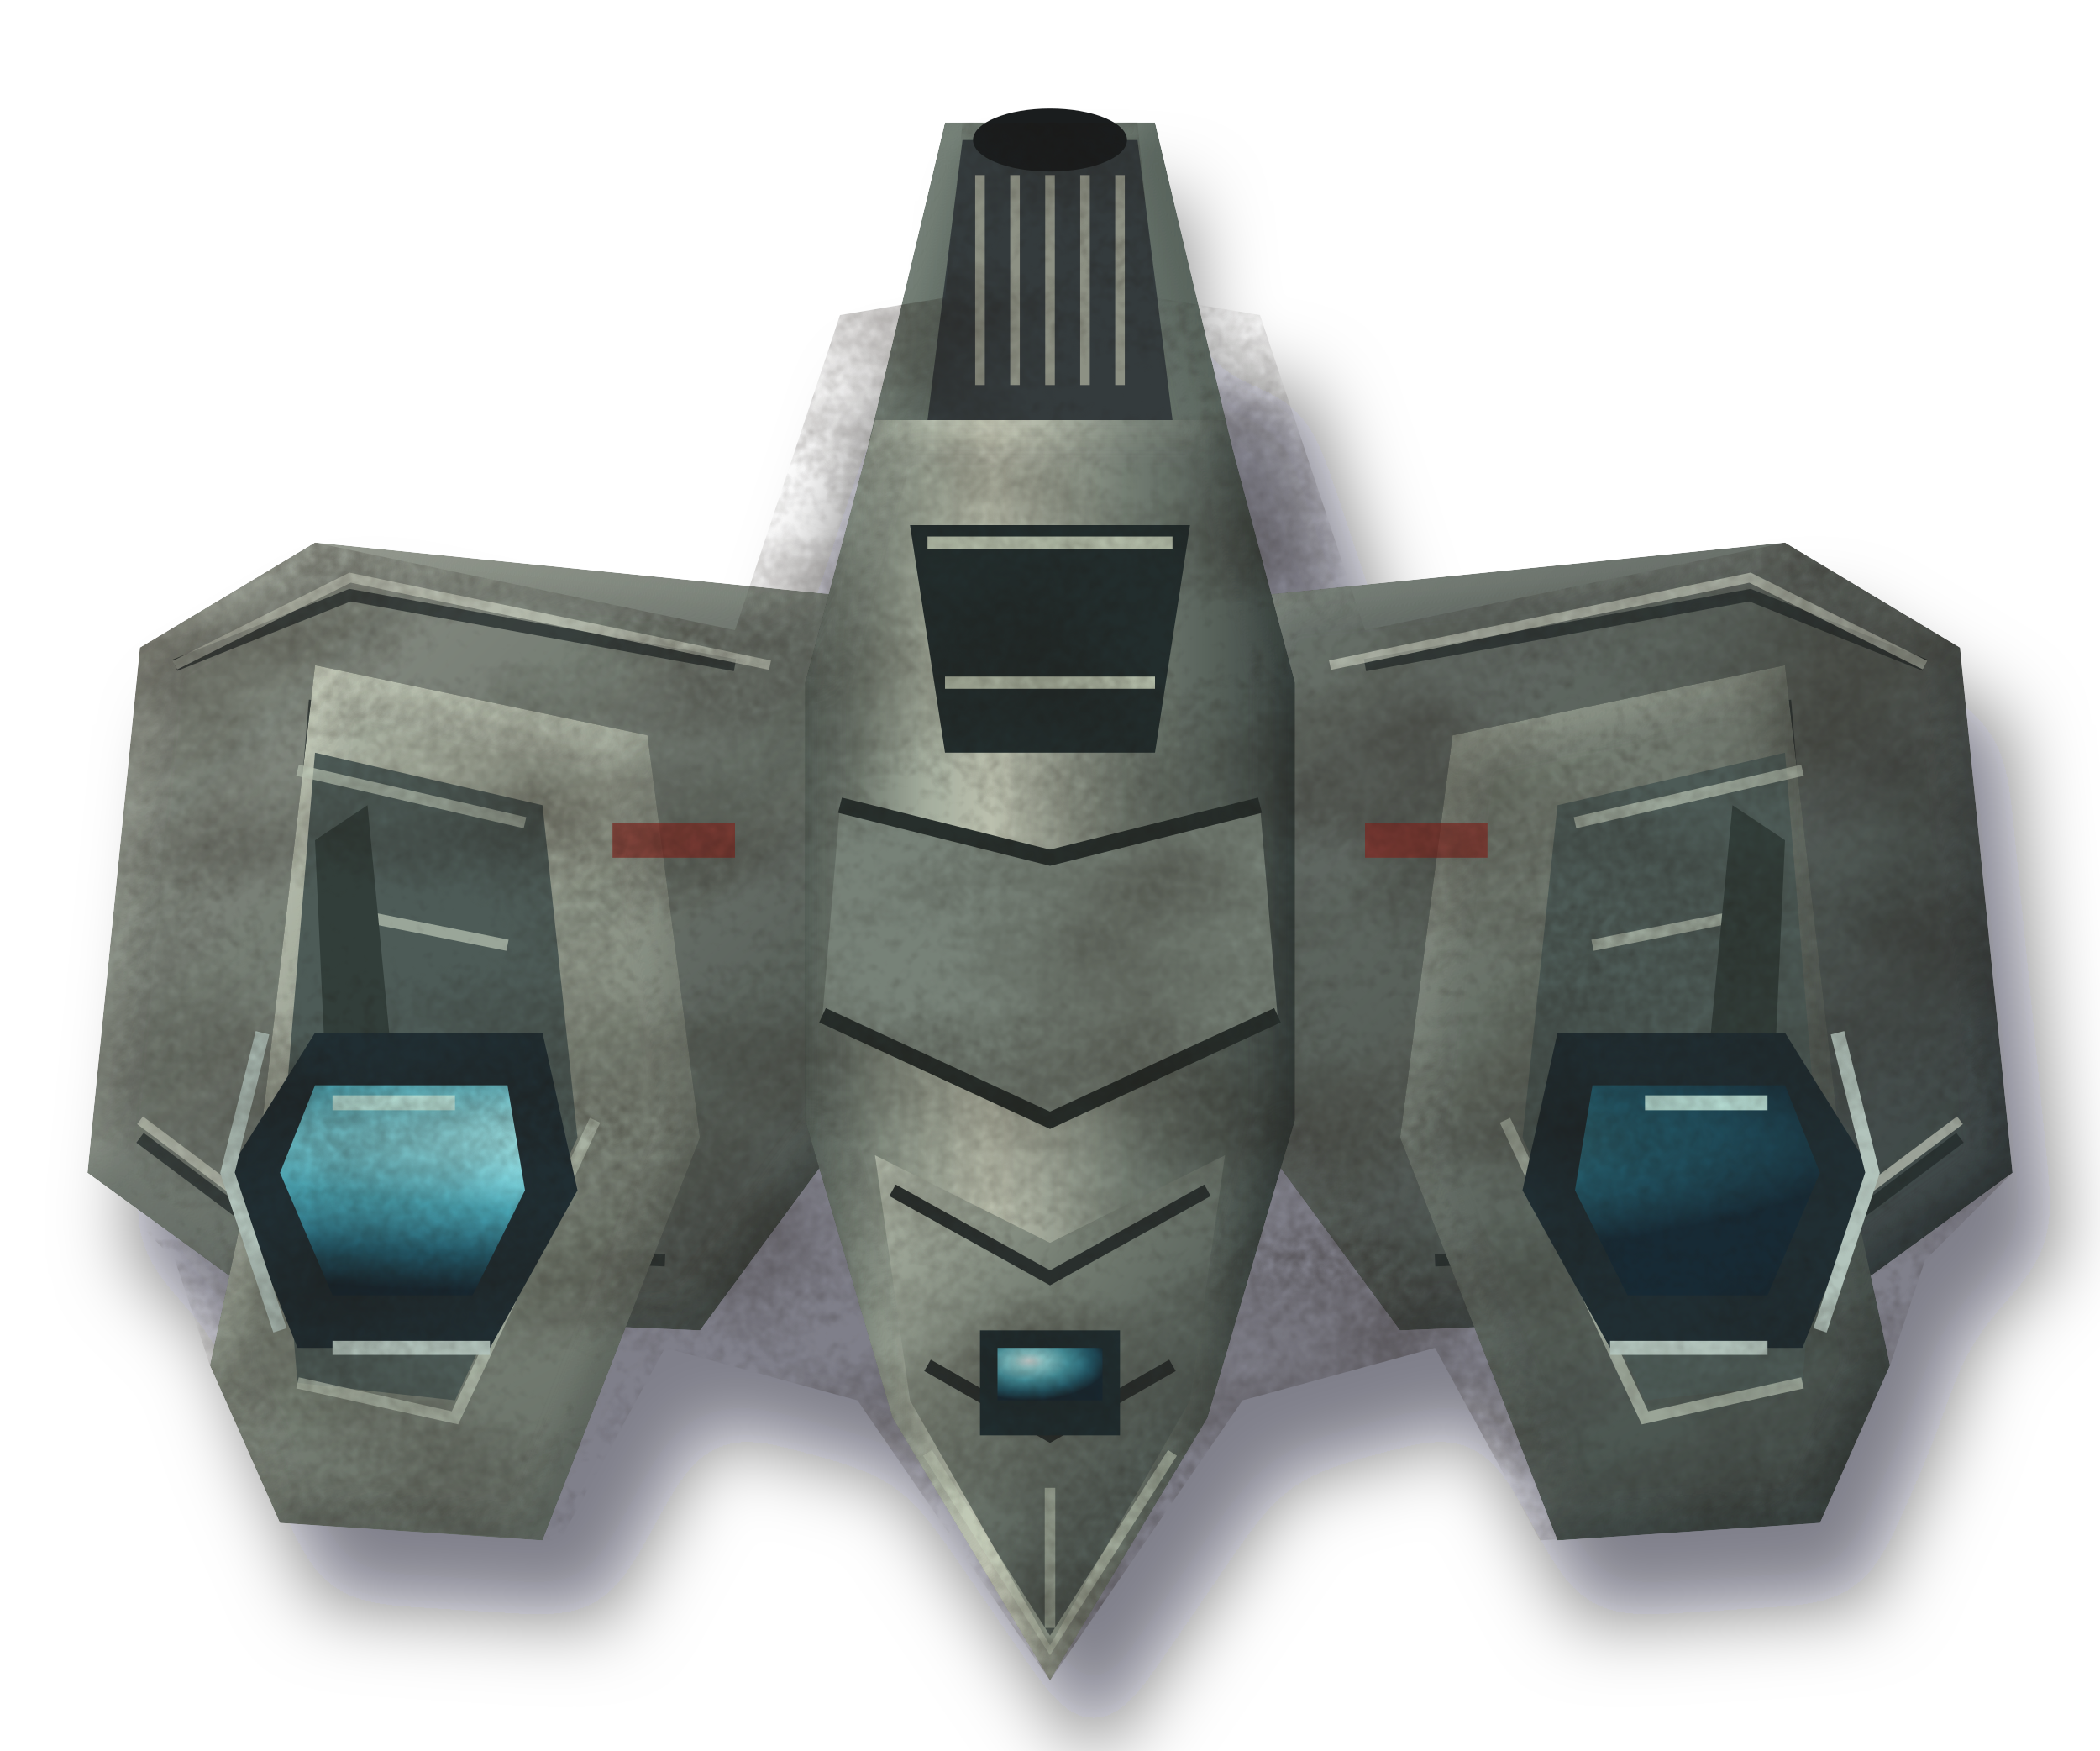
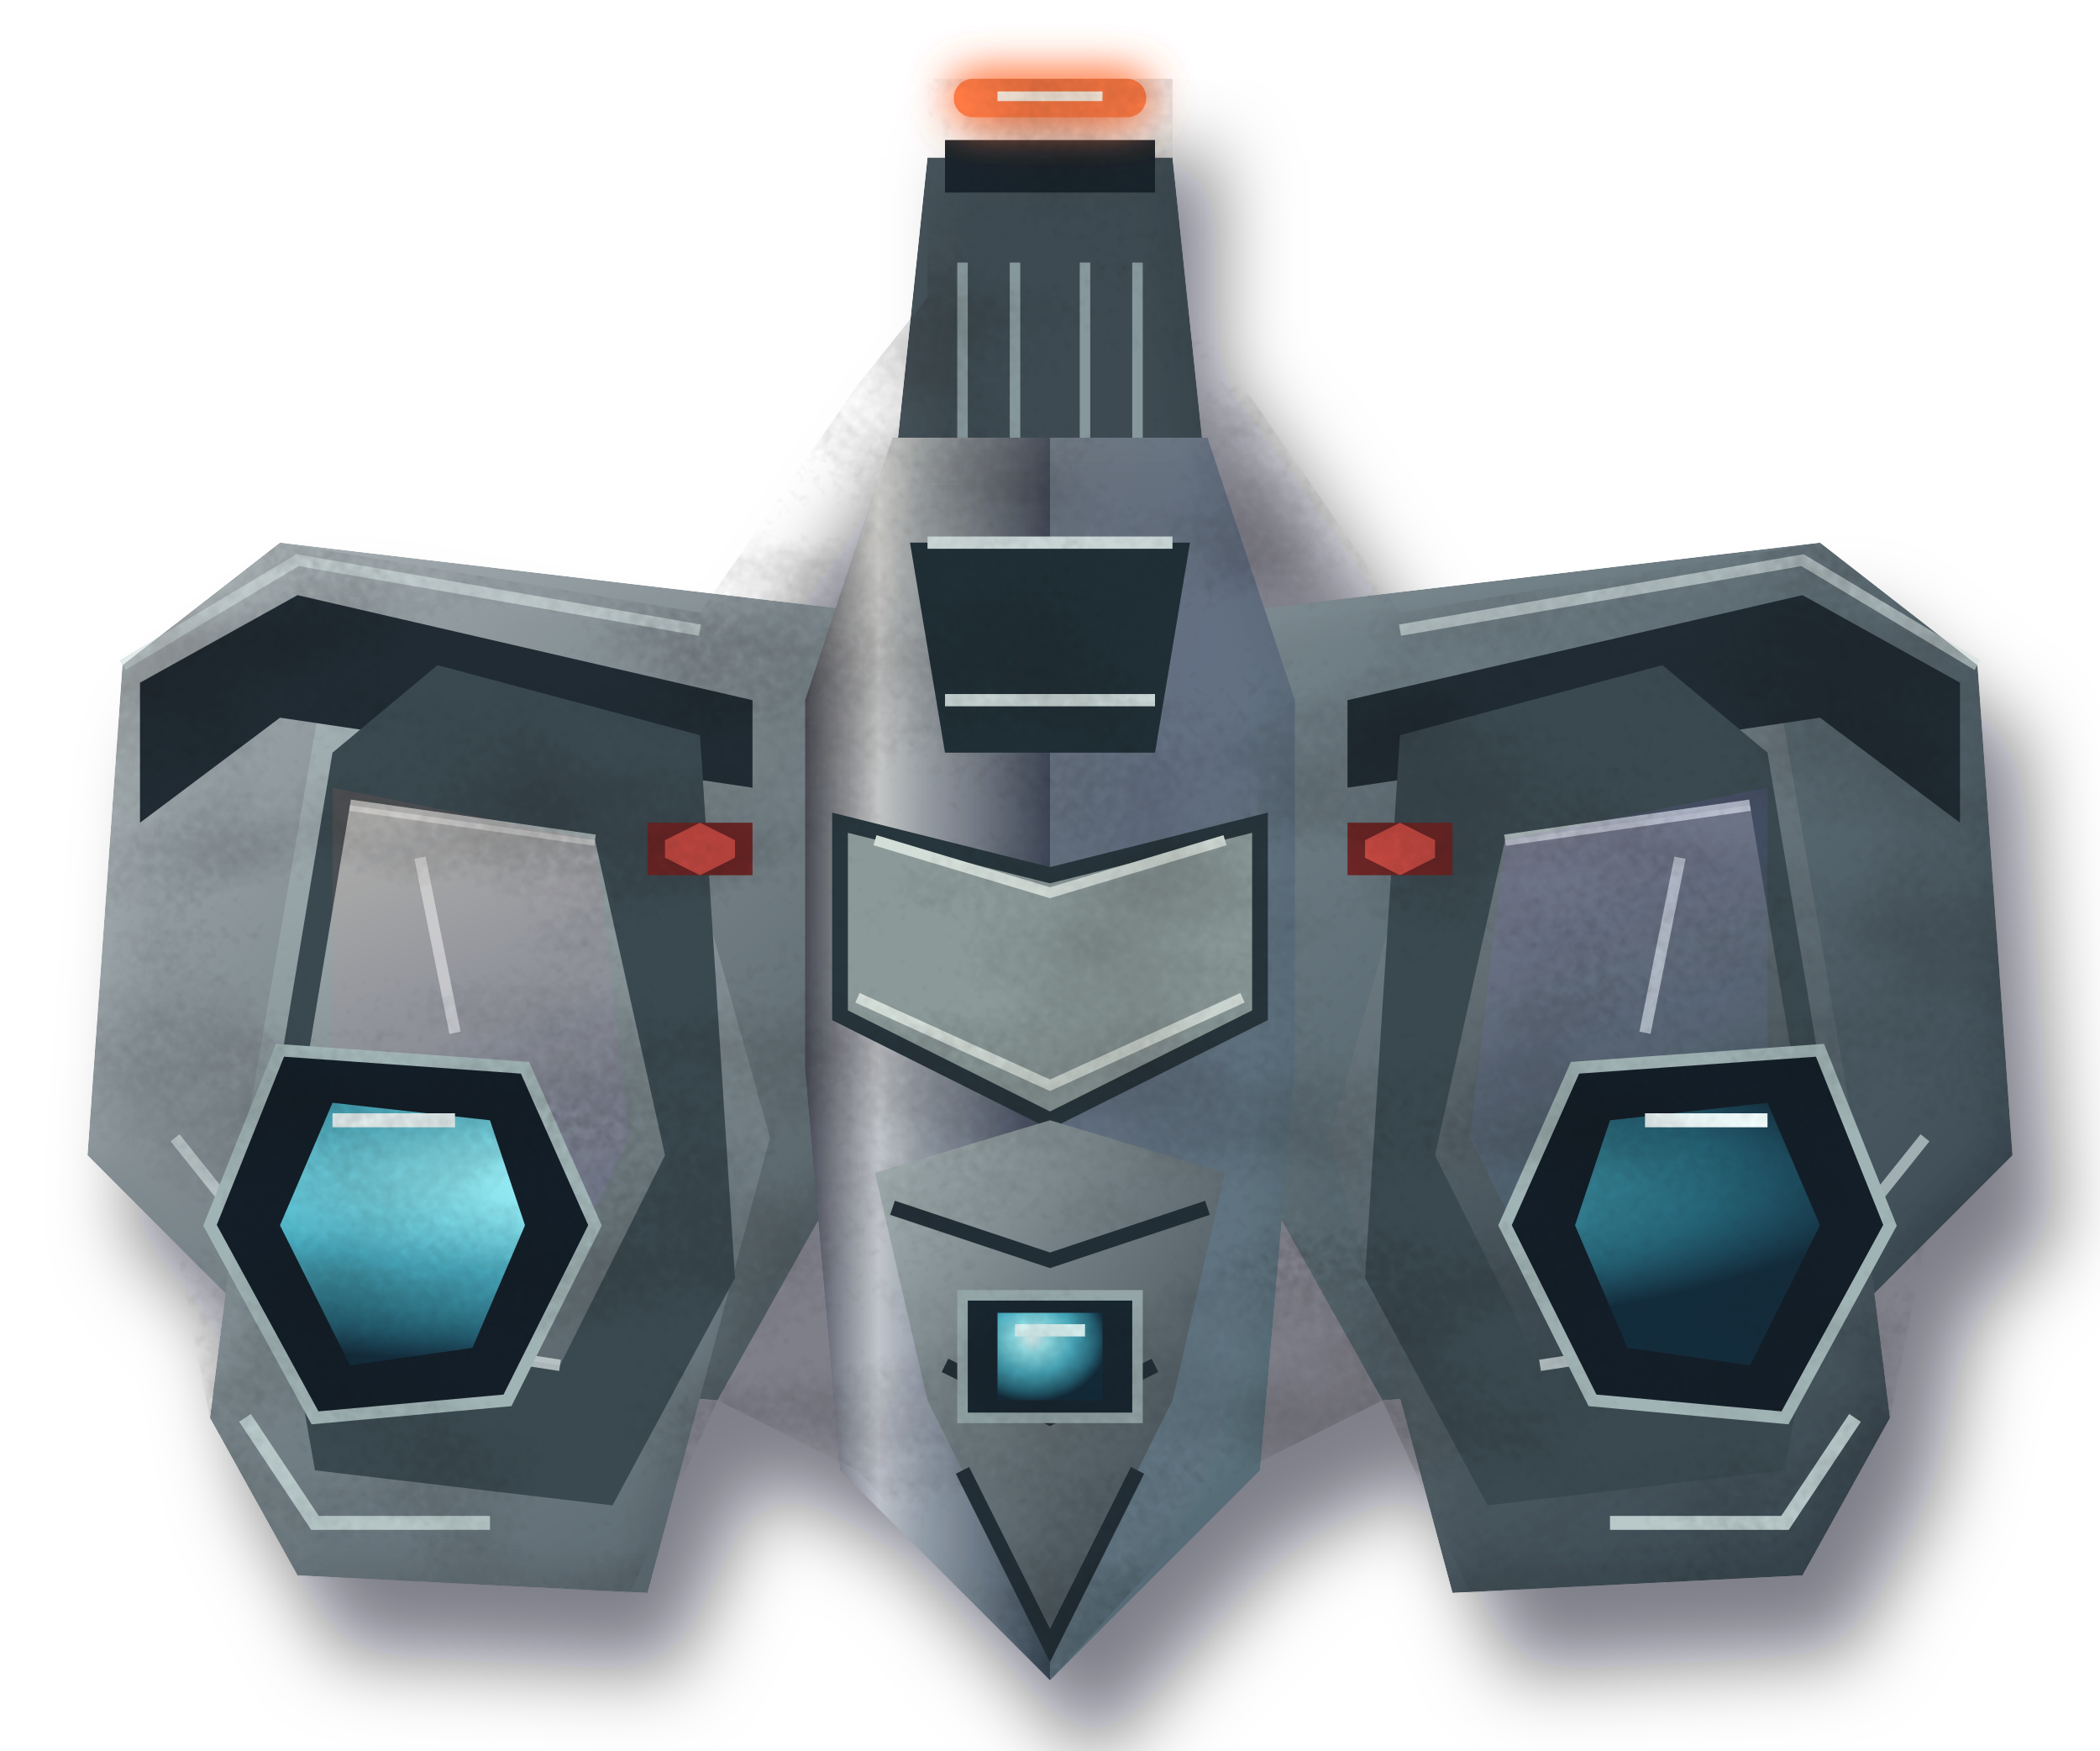
<svg xmlns="http://www.w3.org/2000/svg" xmlns:xlink="http://www.w3.org/1999/xlink" width="120" height="100" viewBox="0 0 120 100">
  <defs>
-     <filter id="bevel" x="-5%" y="-5%" width="110%" height="110%" color-interpolation-filters="sRGB">
+     <filter id="hull" x="-5%" y="-5%" width="110%" height="110%" color-interpolation-filters="sRGB">
      <feGaussianBlur in="SourceAlpha" stdDeviation="1.1" result="height" />
-       <feDiffuseLighting in="height" surfaceScale="2.6" diffuseConstant="1.18" lighting-color="#fff" result="diffuse">
-         <feDistantLight azimuth="225" elevation="52" />
+       <feDiffuseLighting in="height" surfaceScale="2.4" diffuseConstant="1.22" lighting-color="#fff" result="diffuse">
+         <feDistantLight azimuth="225" elevation="54" />
      </feDiffuseLighting>
-       <feSpecularLighting in="height" surfaceScale="2.6" specularConstant=".75" specularExponent="18" lighting-color="#fff4df" result="specular">
-         <feDistantLight azimuth="225" elevation="44" />
+       <feSpecularLighting in="height" surfaceScale="2.4" specularConstant=".95" specularExponent="30" lighting-color="#f4f9ff" result="specular">
+         <feDistantLight azimuth="225" elevation="40" />
+       </feSpecularLighting>
+       <feSpecularLighting in="height" surfaceScale="2.4" specularConstant=".5" specularExponent="14" lighting-color="#7fc4ff" result="rim">
+         <feDistantLight azimuth="30" elevation="24" />
      </feSpecularLighting>
      <feComposite in="SourceGraphic" in2="diffuse" operator="arithmetic" k1="1" result="lit" />
-       <feComposite in="specular" in2="SourceAlpha" operator="in" result="gloss" />
-       <feComposite in="gloss" in2="lit" operator="arithmetic" k2=".38" k3="1" result="shaded" />
+       <feComposite in="specular" in2="rim" operator="arithmetic" k2="1" k3=".55" result="gloss0" />
+       <feComposite in="gloss0" in2="SourceAlpha" operator="in" result="gloss" />
+       <feComposite in="gloss" in2="lit" operator="arithmetic" k2=".42" k3="1" result="shaded" />
      <feComposite in="shaded" in2="SourceAlpha" operator="in" />
    </filter>
-     <filter id="grime" x="0" y="0" width="100%" height="100%" color-interpolation-filters="sRGB">
+     <filter id="wear" x="0" y="0" width="100%" height="100%" color-interpolation-filters="sRGB">
      <feTurbulence type="fractalNoise" baseFrequency=".07 .12" numOctaves="3" seed="53" result="mottle" />
-       <feTurbulence type="fractalNoise" baseFrequency="1.4" numOctaves="2" seed="5" result="grain" />
-       <feComposite in="mottle" in2="grain" operator="arithmetic" k2=".7" k3=".3" />
-       <feColorMatrix type="matrix" values="0 0 0 0 .1  0 0 0 0 .07  0 0 0 0 .05  -1.6 0 0 0 1.05" />
+       <feTurbulence type="fractalNoise" baseFrequency="1.6" numOctaves="2" seed="21" result="grain" />
+       <feComposite in="mottle" in2="grain" operator="arithmetic" k2=".75" k3=".25" />
+       <feColorMatrix type="matrix" values="0 0 0 0 .06  0 0 0 0 .05  0 0 0 0 .05  -1.7 0 0 0 1.02" />
      <feComposite in2="SourceAlpha" operator="in" />
    </filter>
    <filter id="shadow" x="-20%" y="-20%" width="140%" height="150%">
      <feGaussianBlur in="SourceAlpha" stdDeviation="2.2" />
      <feOffset dx="2.5" dy="4.5" result="blur" />
-       <feFlood flood-color="#02070d" flood-opacity=".5" />
+       <feFlood flood-color="#01050b" flood-opacity=".5" />
      <feComposite in2="blur" operator="in" />
    </filter>
    <filter id="glow" x="-200%" y="-200%" width="500%" height="500%">
-       <feGaussianBlur stdDeviation="1.5" result="halo" />
+       <feGaussianBlur stdDeviation="1.3" result="halo" />
      <feMerge>
        <feMergeNode in="halo" />
        <feMergeNode in="halo" />
        <feMergeNode in="SourceGraphic" />
      </feMerge>
    </filter>
    <linearGradient id="wingL" x1="0" y1="0" x2="1" y2="1">
-       <stop stop-color="#8b9187" />
-       <stop offset=".48" stop-color="#646d66" />
-       <stop offset="1" stop-color="#343c3a" />
+       <stop stop-color="#a8afb1" />
+       <stop offset=".48" stop-color="#747f84" />
+       <stop offset="1" stop-color="#404d52" />
    </linearGradient>
    <linearGradient id="wingR" x1="0" y1="0" x2="1" y2="1">
-       <stop stop-color="#646e68" />
-       <stop offset=".48" stop-color="#4c5450" />
-       <stop offset="1" stop-color="#293438" />
+       <stop stop-color="#78848a" />
+       <stop offset=".48" stop-color="#55646b" />
+       <stop offset="1" stop-color="#303d46" />
    </linearGradient>
    <linearGradient id="body" x1="0" x2="1">
-       <stop stop-color="#3d4843" />
-       <stop offset=".25" stop-color="#a0aa9b" />
-       <stop offset=".38" stop-color="#b8bdac" />
-       <stop offset=".66" stop-color="#6a756c" />
-       <stop offset="1" stop-color="#303b39" />
+       <stop stop-color="#303a41" />
+       <stop offset=".3" stop-color="#bec6c2" />
+       <stop offset=".48" stop-color="#8f9c9c" />
+       <stop offset="1" stop-color="#303d44" />
    </linearGradient>
    <linearGradient id="armour" x1="0" y1="0" x2="1" y2="1">
-       <stop stop-color="#b1b9a9" />
-       <stop offset=".38" stop-color="#747d72" />
-       <stop offset="1" stop-color="#333e3d" />
+       <stop stop-color="#aab6b7" />
+       <stop offset=".38" stop-color="#737f84" />
+       <stop offset="1" stop-color="#313e46" />
    </linearGradient>
-     <radialGradient id="lens" cx=".3" cy=".25" r=".75">
-       <stop stop-color="#f0ffff" />
-       <stop offset=".2" stop-color="#a0edf1" />
-       <stop offset=".5" stop-color="#4ba9b8" />
-       <stop offset=".78" stop-color="#236072" />
-       <stop offset="1" stop-color="#172a35" />
+     <radialGradient id="lens" cx=".33" cy=".3" r=".72">
+       <stop stop-color="#e9ffff" />
+       <stop offset=".22" stop-color="#9beff7" />
+       <stop offset=".55" stop-color="#4bb2c6" />
+       <stop offset=".85" stop-color="#246275" />
+       <stop offset="1" stop-color="#132c3c" />
    </radialGradient>
+     <linearGradient id="film" x1="0" y1="0" x2="1" y2="1">
+       <stop stop-color="#ff8a5c" />
+       <stop offset=".5" stop-color="#9b6bff" />
+       <stop offset="1" stop-color="#3fd0d8" />
+     </linearGradient>
    <g id="airframe">
-       <path d="M60 96 49 80 38 77 32 88 16 87 12 78 10 72 5 67 8 37 18 31 42 36 48 18 54 17 55 7 65 7 66 17 72 18 78 36 102 31 112 37 115 67 110 72 108 78 104 87 88 88 82 77 71 80Z" />
+       <path d="M60 96 49 84 41 80 36 91 17 90 12 81 10 71 5 66 7 38 16 31 40 35 49 22 53 17 53 4.5H67V17L71 22 80 35 104 31 113 38 115 66 110 71 108 81 103 90 84 91 79 80 71 84Z" />
    </g>
  </defs>
  <use href="#airframe" xlink:href="#airframe" filter="url(#shadow)" />
-   <g filter="url(#bevel)">
-     <path d="M48 34 18 31 8 37 5 67 16 75 40 76 54 57Z" fill="url(#wingL)" />
-     <path d="M72 34 102 31 112 37 115 67 104 75 80 76 66 57Z" fill="url(#wingR)" />
+   <g filter="url(#hull)">
+     <path d="M50 35 16 31 7 38 5 66 17 78 41 80 55 55Z" fill="url(#wingL)" />
+     <path d="M70 35 104 31 113 38 115 66 103 78 79 80 65 55Z" fill="url(#wingR)" />
+     <path d="M19 36 37 40 44 65 37 91 17 90 12 81 14 65Z M101 36 83 40 76 65 83 91 103 90 108 81 106 65Z" fill="url(#armour)" />
  </g>
-   <path d="M10 38 20 34 42 38 M110 38 100 34 78 38 M8 65 16 71 38 72 M112 65 104 71 82 72 M18 40 16 64 M102 40 104 64" stroke="#222a2a" stroke-width=".7" fill="none" opacity=".75" />
-   <path d="M10 38 20 33 44 38 M110 38 100 33 76 38 M8 64 16 70 M112 64 104 70" stroke="#dde2d0" stroke-width=".55" fill="none" opacity=".58" />
-   <g filter="url(#bevel)">
-     <path d="M18 38 37 42 40 65 31 88 16 87 12 78 15 64Z M102 38 83 42 80 65 89 88 104 87 108 78 105 64Z" fill="url(#armour)" />
-     <path d="M54 7h12l5 21H49Z" fill="#59665f" />
+   <path d="M8 39 17 34 43 40 43 45 16 41 8 47Z M112 39 103 34 77 40 77 45 104 41 112 47Z" fill="#202b33" />
+   <path d="M7 38 17 32 40 36 M113 38l-10-6-23 4 M10 65l8 10 20 2 M110 65l-8 10-20 2" fill="none" stroke="#d4e0e0" stroke-width=".65" opacity=".65" />
+   <path d="M25 38 40 42 42 73 35 86 18 84 15 67 19 43Z M95 38 80 42 78 73 85 86 102 84 105 67 101 43Z" fill="#3a4950" />
+   <path d="M20 46 34 48 38 66 32 78 19 76 17 64Z M100 46 86 48 82 66 88 78 101 76 103 64Z" fill="url(#armour)" />
+   <path d="M20 46 34 48 M100 46 86 48 M19 76 32 78 M101 76 88 78 M24 49 26 59 M96 49 94 59" fill="none" stroke="#dce6e5" stroke-width=".65" opacity=".7" />
+   <path d="M19 45 34 48 36 65 30 77 19 76Z M101 45 86 48 84 65 90 77 101 76Z" fill="url(#film)" opacity=".1" />
+   <path d="M16 60 30 61 34 70 29 80 18 81 12 70Z M104 60 90 61 86 70 91 80 102 81 108 70Z" fill="#131e28" stroke="#a1b4b5" stroke-width=".7" />
+   <path d="M19 63 28 64 30 70 27 77 20 78 16 70Z M101 63 92 64 90 70 93 77 100 78 104 70Z" fill="url(#lens)" />
+   <path d="M19 64h7 M101 64h-7" stroke="#f3ffff" stroke-width=".8" />
+   <path d="M18 70h5 M102 70h-5" stroke="#9defff" stroke-width="1.1" filter="url(#glow)" />
+   <path d="M14 81 18 87h10 M106 81l-4 6H92" stroke="#b9c9ca" stroke-width=".8" fill="none" />
+   <path d="M53 9h14l2 19H51Z" fill="#38444a" filter="url(#hull)" />
+   <path d="M54 8h12v3H54Z" fill="#18232b" />
+   <rect x="54.5" y="4.5" width="11" height="2.2" rx="1.1" fill="#ff7a45" filter="url(#glow)" />
+   <path d="M57 5.5h6" stroke="#fff0e0" stroke-width=".55" />
+   <path d="M55 15v12 M58 15v12 M62 15v12 M65 15v12" stroke="#87989c" stroke-width=".6" />
+   <g filter="url(#hull)">
+     <path d="M60 96 48 84 46 61 46 40 51 25H60Z" fill="url(#body)" />
+     <path d="M60 96 72 84 74 61 74 40 69 25H60Z" fill="#596a70" />
  </g>
-   <path d="M18 43 31 46 33 65 26 80 17 79 16 67Z M102 43 89 46 87 65 94 80 103 79 104 67Z" fill="#4d5b57" />
-   <path d="M17 44 30 47 M103 44 90 47 M17 79 26 81 34 64 M103 79 94 81 86 64 M19 52l10 2 M101 52l-10 2" stroke="#bbc6b5" stroke-width=".65" fill="none" opacity=".7" />
-   <path d="M18 48 21 46 23 67 19 70Z M102 48 99 46 97 67 101 70Z" fill="#323e3a" />
-   <path d="M18 59h13l2 9-5 9H17l-4-10Z M102 59H89l-2 9 5 9h11l4-10Z" fill="#202e33" />
-   <path d="M18 62h11l1 6-3 6h-8l-3-7Z M102 62H91l-1 6 3 6h8l3-7Z" fill="url(#lens)" />
-   <path d="M19 63h7 M101 63h-7" stroke="#d5fbef" stroke-width=".85" opacity=".85" />
-   <path d="M15 59 13 67 16 76 M105 59 107 67 104 76 M19 77h9 M101 77h-9" stroke="#b2c4bc" stroke-width=".8" fill="none" />
-   <path d="M18 69h4 M102 69h-4" stroke="#8ceaf0" stroke-width="1.25" filter="url(#glow)" />
-   <path d="M55 8h10l2 16H53Z" fill="#343b3d" />
-   <ellipse cx="60" cy="8" rx="4.4" ry="1.8" fill="#1a1d1e" />
-   <path d="M56 10v12 M58 10v12 M60 10v12 M62 10v12 M64 10v12" stroke="#8d9184" stroke-width=".55" />
-   <path d="M60 96 51 81 46 64 46 39 50 24 70 24 74 39 74 64 69 81Z" fill="url(#body)" filter="url(#bevel)" />
-   <path d="M52 30h16l-2 13H54Z" fill="#222d2d" />
-   <path d="M53 31h14 M54 39h12" stroke="#b1bba7" stroke-width=".7" />
-   <path d="M48 46 60 49 72 46 73 58 60 64 47 58Z" fill="#778278" />
-   <path d="M48 46 60 49 72 46 M47 58 60 64 73 58" stroke="#272f2c" stroke-width=".9" fill="none" />
-   <path d="M50 66 60 71 70 66 68 80 60 94 52 80Z" fill="url(#armour)" />
-   <path d="M51 68 60 73 69 68 M53 78 60 82 67 78" stroke="#292f2d" stroke-width=".75" fill="none" />
-   <path d="M56 76h8v6h-8Z" fill="#202f32" />
-   <path d="M57 77h6v3h-6Z" fill="url(#lens)" />
-   <path d="M60 85v8 M53 83l7 11 7-11" stroke="#c8d3be" stroke-width=".6" fill="none" opacity=".55" />
-   <path d="M35 47h7v2h-7Z M85 47h-7v2h7Z" fill="#8f2a22" opacity=".7" />
-   <path d="M12 58h3 M108 58h-3" stroke="#8fe5ec" stroke-width="1.1" filter="url(#glow)" />
-   <use href="#airframe" xlink:href="#airframe" filter="url(#grime)" opacity=".5" />
+   <path d="M60 96 48 84 46 61 46 40 51 25H69L74 40 74 61 72 84Z" fill="url(#film)" opacity=".08" />
+   <path d="M52 31h16l-2 12H54Z" fill="#202f36" />
+   <path d="M53 31h14 M54 40h12" stroke="#cad7d6" stroke-width=".7" />
+   <path d="M48 47 60 50 72 47 72 58 60 64 48 58Z" fill="#8b9999" stroke="#27353c" stroke-width=".9" />
+   <path d="M50 48 60 51 70 48 M49 57l11 5 11-5" stroke="#d4ded9" stroke-width=".6" fill="none" />
+   <path d="M60 64 50 67 53 80 60 94 67 80 70 67Z" fill="url(#armour)" />
+   <path d="M51 69 60 72 69 69 M54 78 60 81 66 78 M55 84 60 94 65 84" fill="none" stroke="#222e36" stroke-width=".85" />
+   <path d="M55 74h10v7H55Z" fill="#182630" stroke="#93a5a7" stroke-width=".6" />
+   <path d="M57 75h6v5h-6Z" fill="url(#lens)" />
+   <path d="M58 76h4" stroke="#e4ffff" stroke-width=".7" />
+   <path d="M37 47h6v3h-6Z M83 47h-6v3h6Z" fill="#6c2525" />
+   <path d="M38 48 40 47 42 48v1l-2 1-2-1Z M78 48l2-1 2 1v1l-2 1-2-1Z" fill="#c84942" />
+   <use href="#airframe" xlink:href="#airframe" filter="url(#wear)" opacity=".3" />
</svg>
